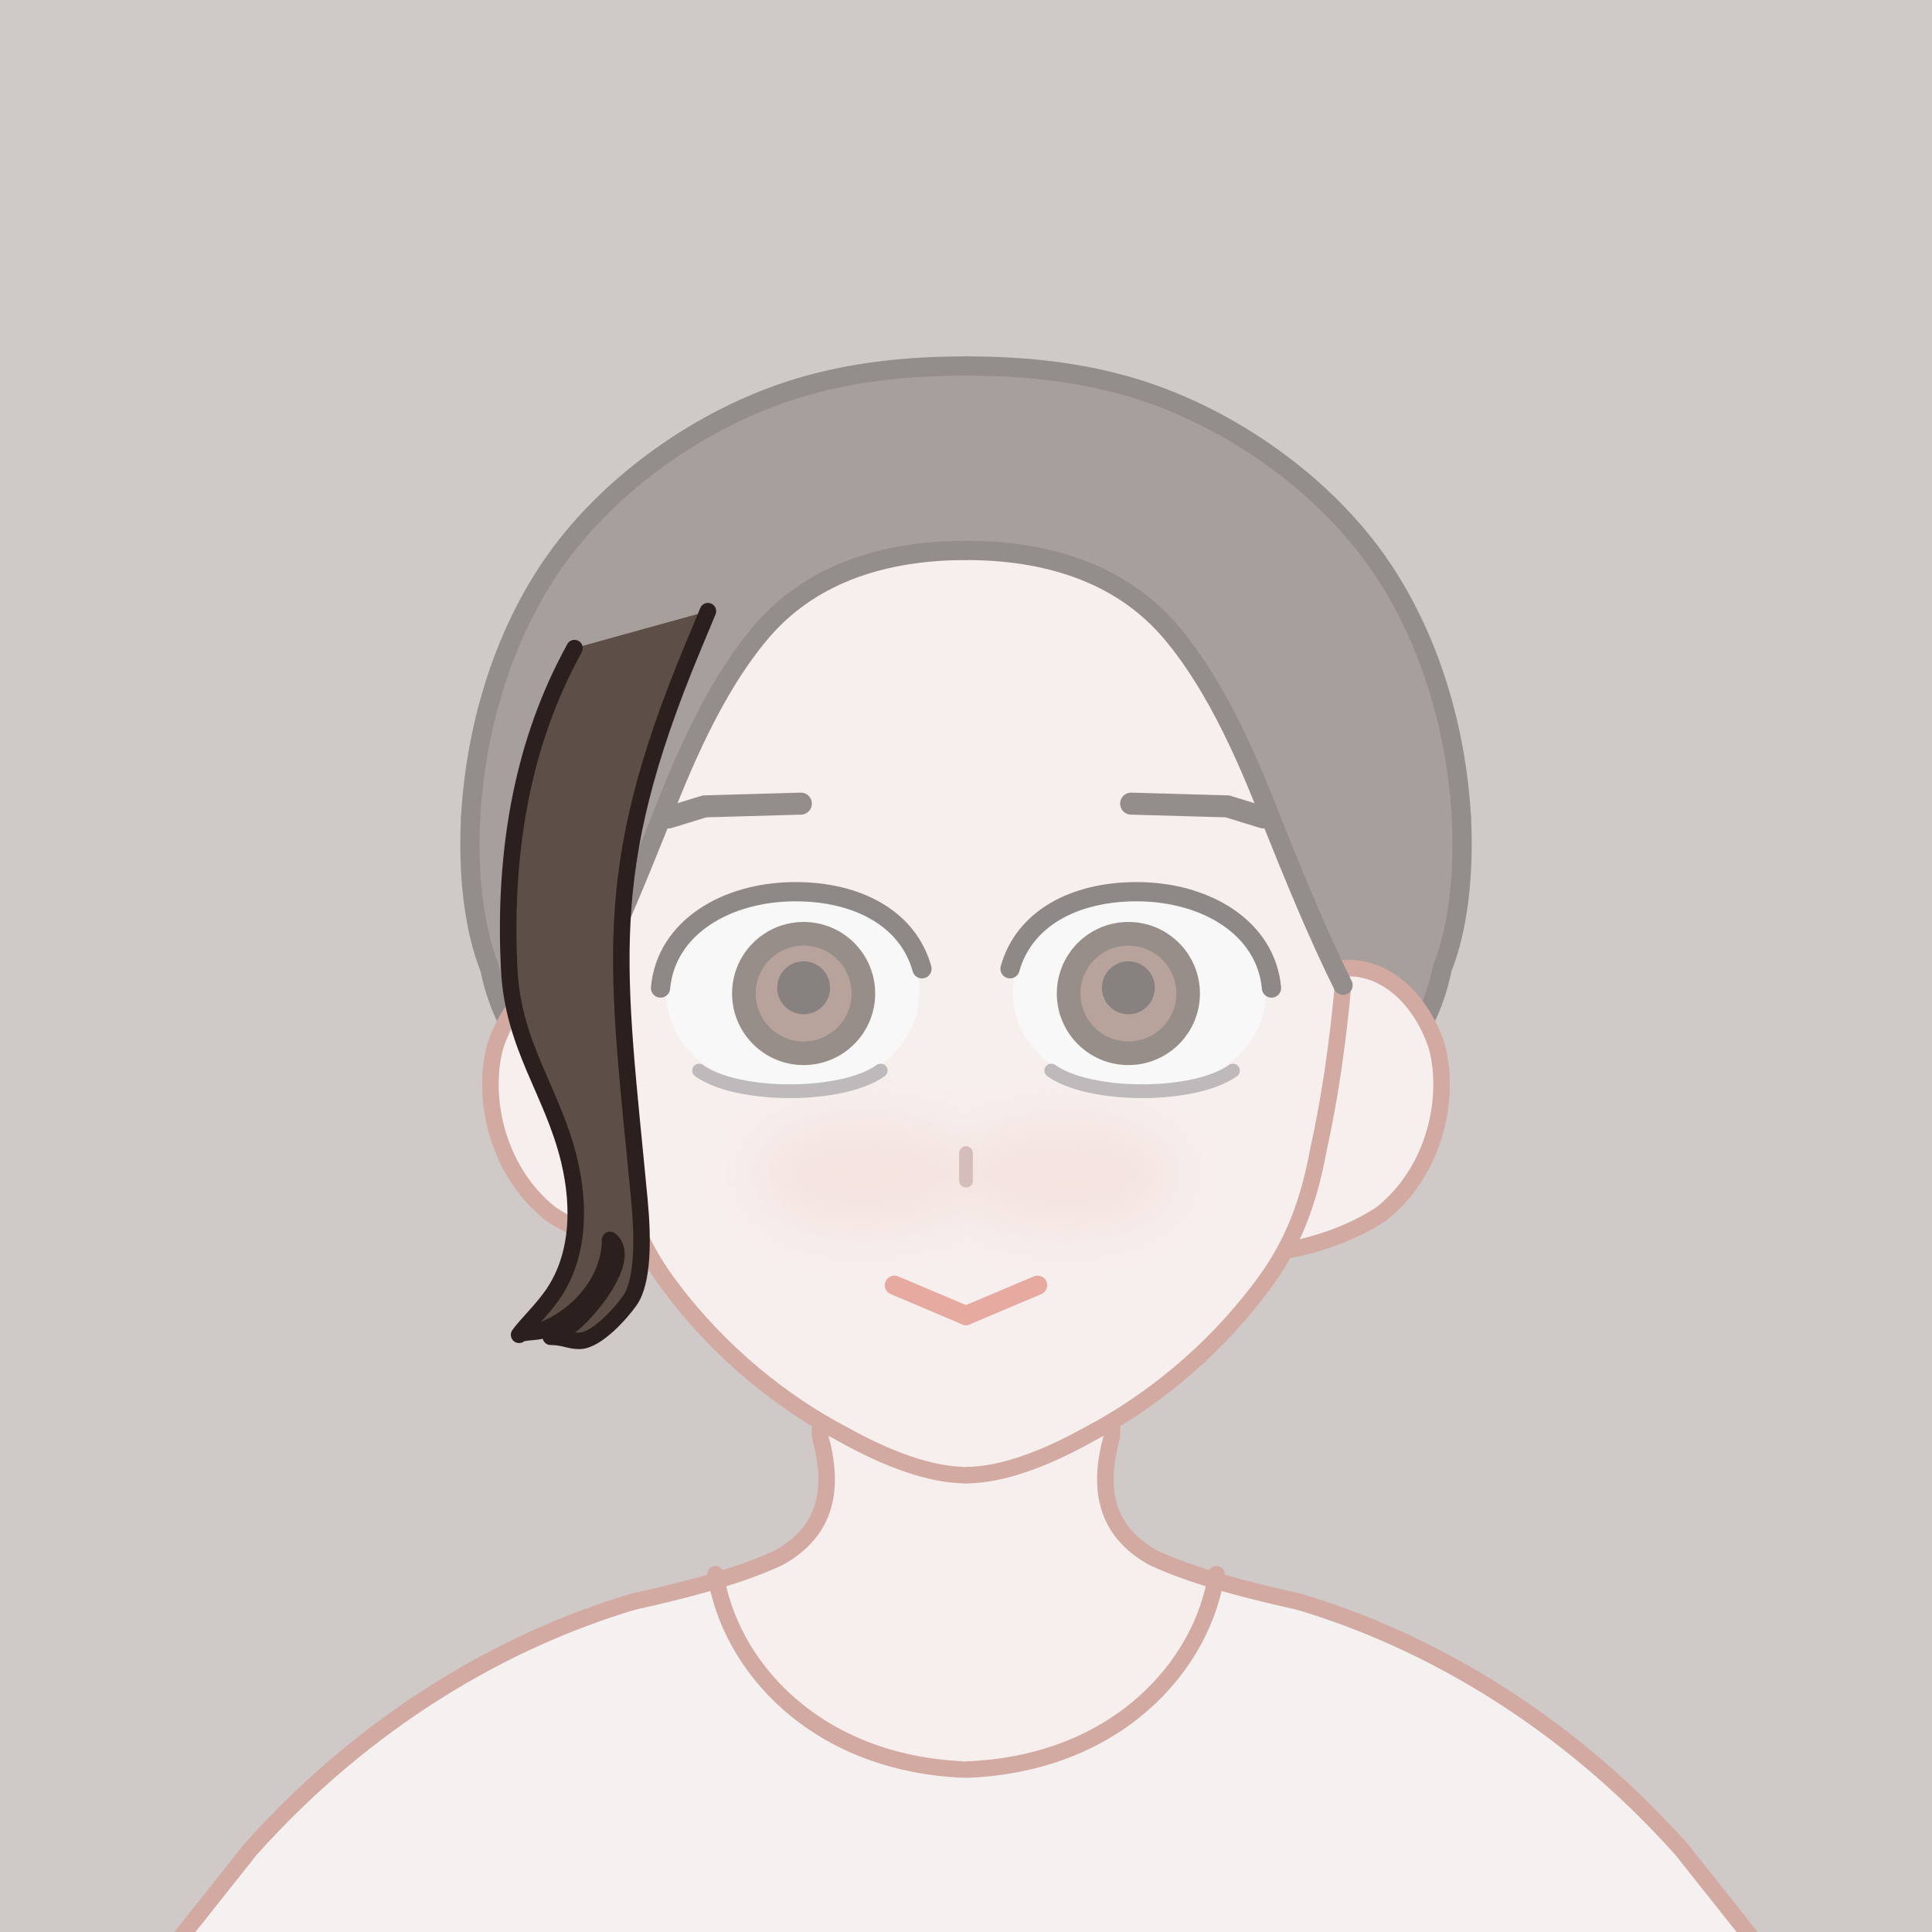
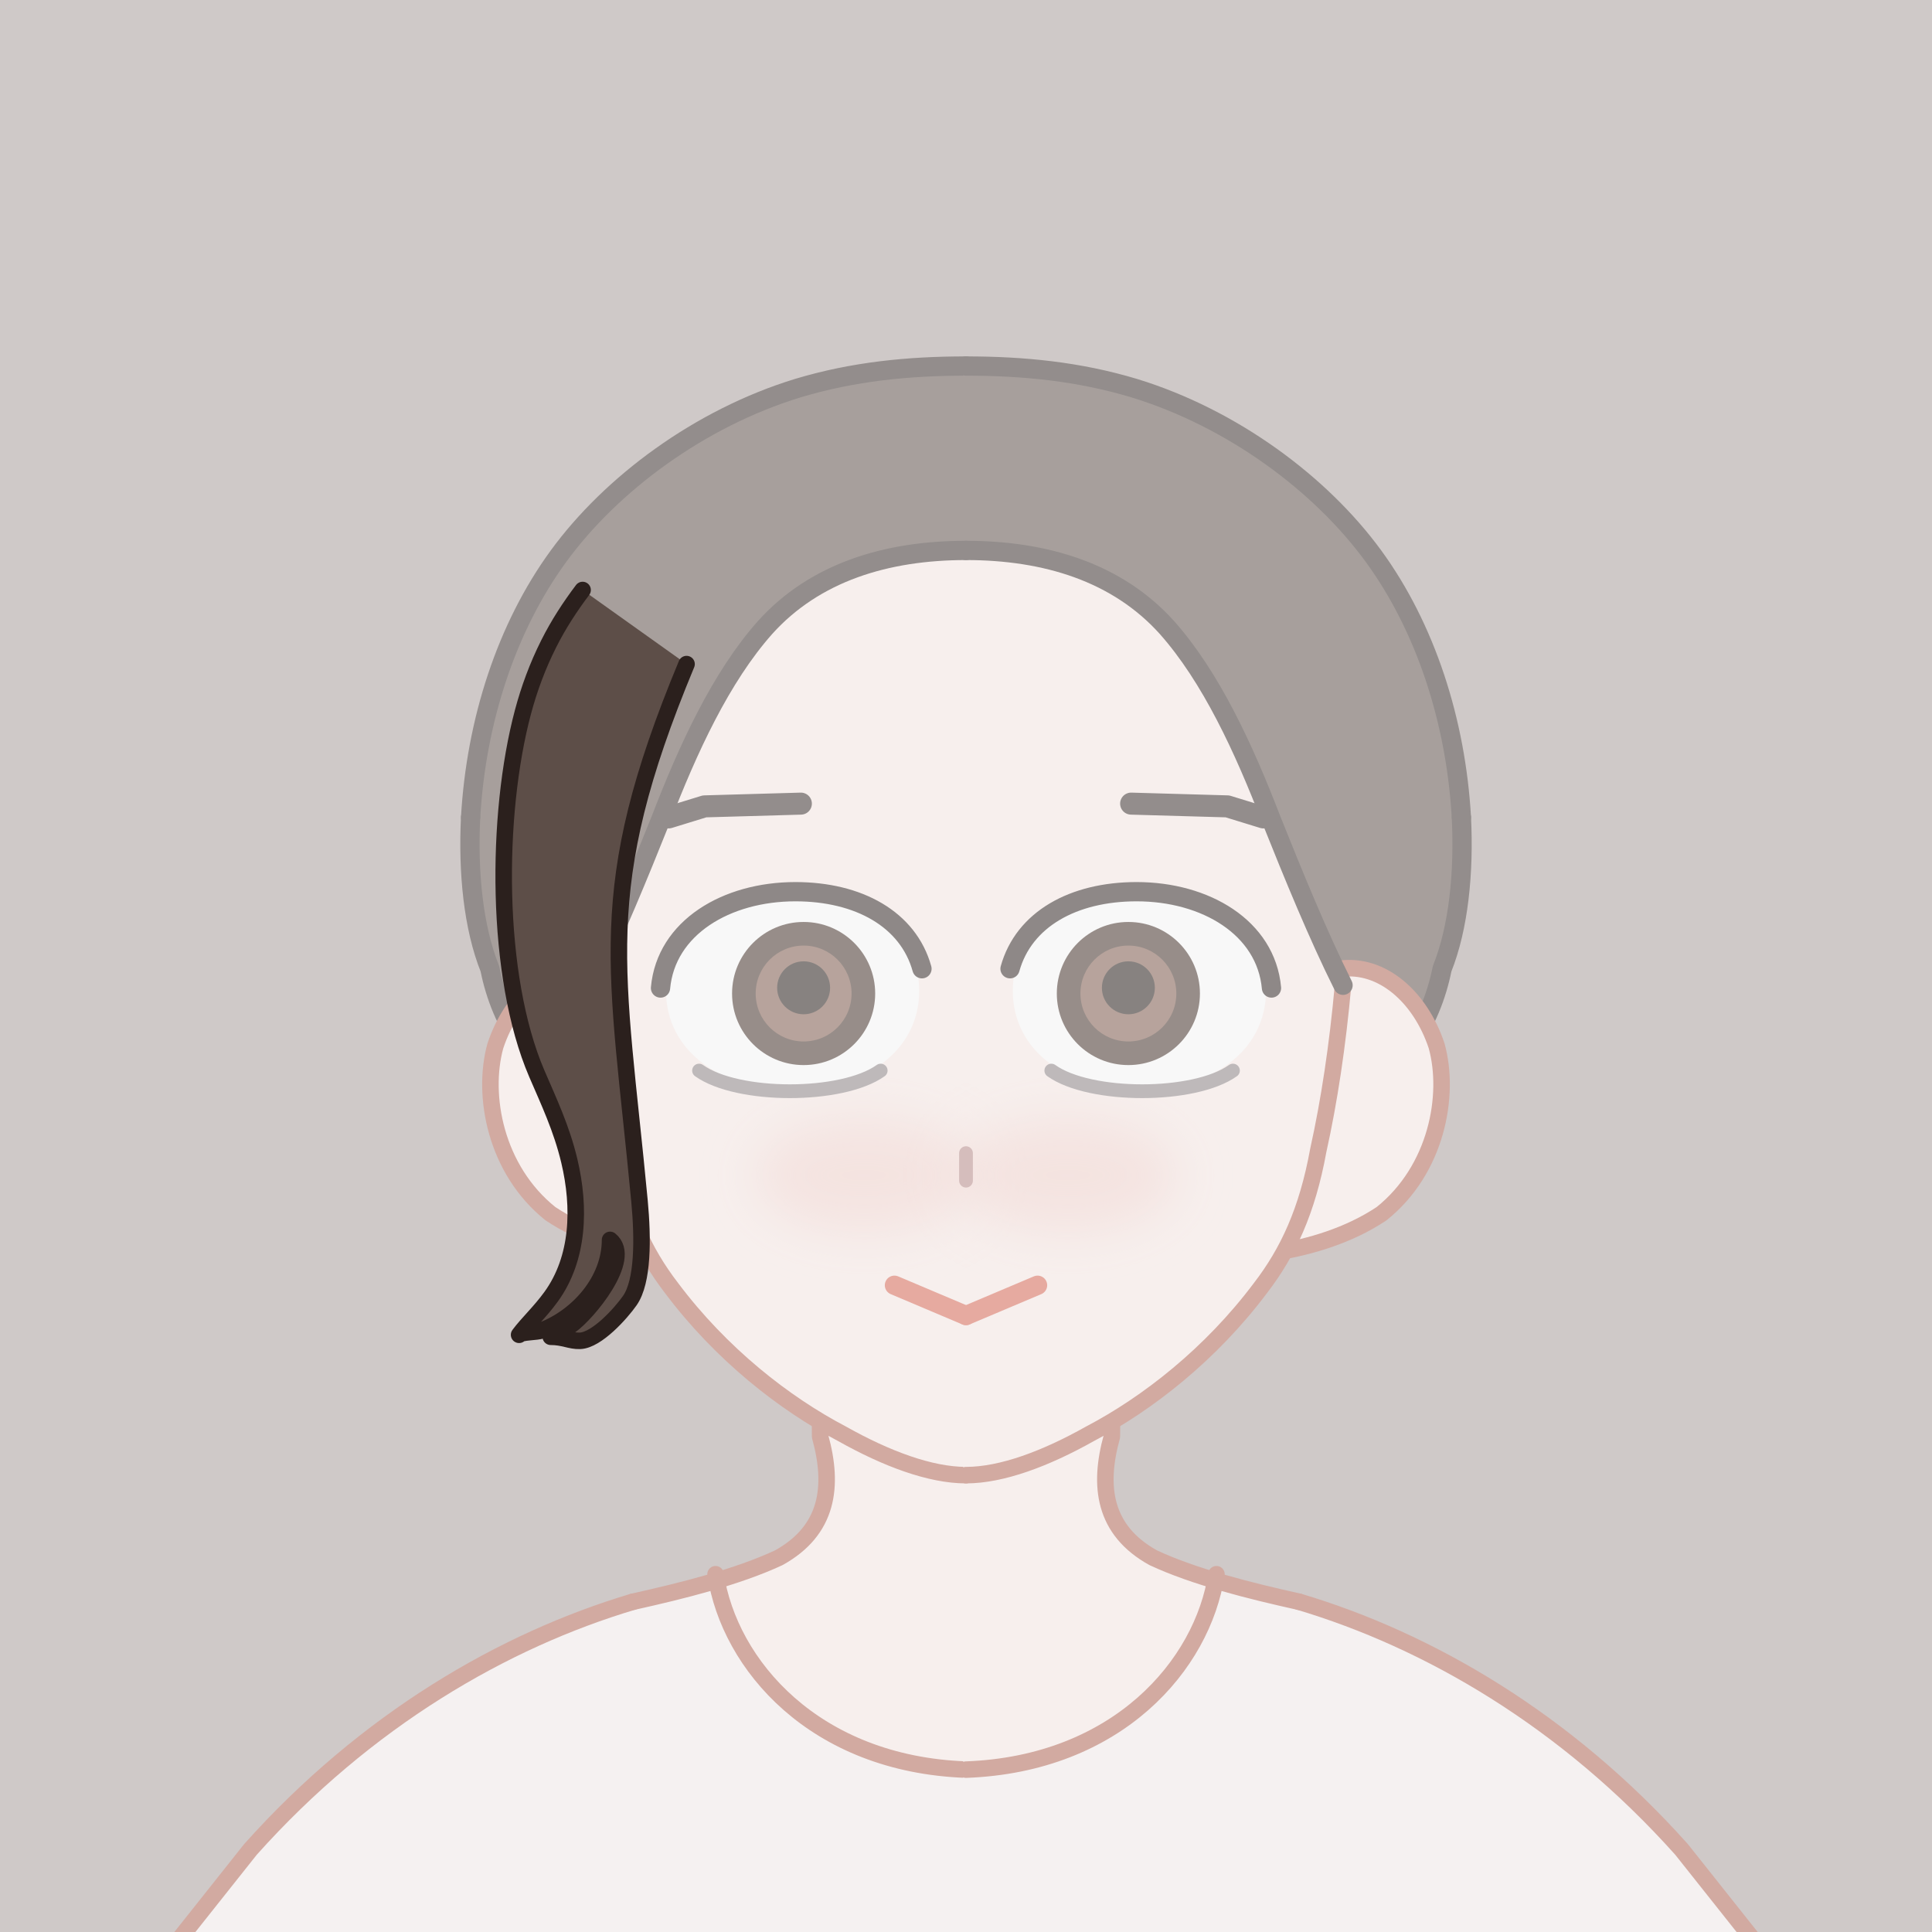
<svg xmlns="http://www.w3.org/2000/svg" width="702" height="702" viewBox="0 0 702 702">
  <defs>
-     <clipPath id="clip-path-1">
+     <clipPath id="clip-path-5">
      <path d="M242 389.2 L386 389.2 L386 464.8 L242 464.8 Z" />
    </clipPath>
    <filter id="filter-1" filterUnits="userSpaceOnUse" x="245" y="377" width="138" height="100" color-interpolation-filters="sRGB">
      <feGaussianBlur in="SourceGraphic" stdDeviation="9" color-interpolation-filters="linearRGB" />
    </filter>
-     <clipPath id="clip-path-2">
+     <clipPath id="clip-path-6">
      <path d="M460 389.2 L316 389.2 L316 464.8 L460 464.8 Z" />
    </clipPath>
    <filter id="filter-2" filterUnits="userSpaceOnUse" x="319" y="377" width="138" height="100" color-interpolation-filters="sRGB">
      <feGaussianBlur in="SourceGraphic" stdDeviation="9" color-interpolation-filters="linearRGB" />
    </filter>
-     <clipPath id="clip-path-3">
+     <clipPath id="clip-path-7">
      <path d="M242 360 C242 338 262 326 288 326 C314 326 334 338 334 360 C334 382 314 396 288 396 C262 396 242 382 242 360 Z" />
    </clipPath>
-     <clipPath id="clip-path-4">
+     <clipPath id="clip-path-8">
      <path d="M460 360 C460 338 440 326 414 326 C388 326 368 338 368 360 C368 382 388 396 414 396 C440 396 460 382 460 360 Z" />
    </clipPath>
  </defs>
  <g id="_ref">
    <g opacity="0.5">
      <rect x="0" y="0" width="702" height="702" fill="#ada19f" />
      <g data-layer="body">
        <g>
          <path d="M260 573 L230 582 C183 596 133 625 91 672 L60 712 L352 712 L352 643 C296 641 265 605 260 573 Z" fill="#f9f2f1" />
          <path d="M296 490 L298 522 C303 540 301 556 283 566 L260 573 C265 605 296 641 352 643 L352 490 Z" fill="#fdeeea" />
          <path d="M230 582 C183 596 133 625 91 672 L64 706" fill="none" stroke="#b46352" stroke-width="6" stroke-linecap="round" stroke-linejoin="round" />
          <path d="M296 500 C298 510 298 516 298 522 C303 540 301 556 283 566 C268 573 248 578 230 582" fill="none" stroke="#b46352" stroke-width="6" stroke-linecap="round" stroke-linejoin="round" />
          <path d="M260 572 C265 605 296 641 351 643" fill="none" stroke="#b46352" stroke-width="6" stroke-linecap="round" stroke-linejoin="round" />
        </g>
        <g>
          <path d="M442 573 L472 582 C519 596 569 625 611 672 L642 712 L350 712 L350 643 C406 641 437 605 442 573 Z" fill="#f9f2f1" />
          <path d="M406 490 L404 522 C399 540 401 556 419 566 L442 573 C437 605 406 641 350 643 L350 490 Z" fill="#fdeeea" />
          <path d="M472 582 C519 596 569 625 611 672 L638 706" fill="none" stroke="#b46352" stroke-width="6" stroke-linecap="round" stroke-linejoin="round" />
          <path d="M406 500 C404 510 404 516 404 522 C399 540 401 556 419 566 C434 573 454 578 472 582" fill="none" stroke="#b46352" stroke-width="6" stroke-linecap="round" stroke-linejoin="round" />
          <path d="M442 572 C437 605 406 641 351 643" fill="none" stroke="#b46352" stroke-width="6" stroke-linecap="round" stroke-linejoin="round" />
        </g>
      </g>
      <g data-layer="hairBase">
        <g>
          <path d="M352 133 L351 133 C330 133 310 135 290 141 C254 152 222 176 203 202 C184 228 173 262 171 297 C170 317 172 337 178 352 C180 362 184 372 190 380 L198 386 L352 386 Z" fill="#5d4e48" />
          <path d="M351 133 C330 133 310 135 290 141 C254 152 222 176 203 202 C184 228 173 262 171 297" fill="none" stroke="#352a27" stroke-width="7" stroke-linecap="round" stroke-linejoin="round" />
          <path d="M171 297 C170 317 172 337 178 352 C180 362 184 372 190 380" fill="none" stroke="#352a27" stroke-width="7" stroke-linecap="round" stroke-linejoin="round" />
        </g>
        <g>
          <path d="M350 133 L351 133 C372 133 392 135 412 141 C448 152 480 176 499 202 C518 228 529 262 531 297 C532 317 530 337 524 352 C522 362 518 372 512 380 L504 386 L350 386 Z" fill="#5d4e48" />
          <path d="M351 133 C372 133 392 135 412 141 C448 152 480 176 499 202 C518 228 529 262 531 297" fill="none" stroke="#352a27" stroke-width="7" stroke-linecap="round" stroke-linejoin="round" />
          <path d="M531 297 C532 317 530 337 524 352 C522 362 518 372 512 380" fill="none" stroke="#352a27" stroke-width="7" stroke-linecap="round" stroke-linejoin="round" />
        </g>
      </g>
      <g data-layer="ear">
        <g>
          <path d="M215 352 C200 350 186 362 180 380 C175 398 180 425 200 441 C212 449 226 453 238 455 L225 380 Z" fill="#fdeeea" />
          <path d="M215 352 C200 350 186 362 180 380 C175 398 180 425 200 441 C212 449 226 453 238 455" fill="none" stroke="#b46352" stroke-width="6" stroke-linecap="round" stroke-linejoin="round" />
        </g>
        <g>
          <path d="M487 352 C502 350 516 362 522 380 C527 398 522 425 502 441 C490 449 476 453 464 455 L477 380 Z" fill="#fdeeea" />
          <path d="M487 352 C502 350 516 362 522 380 C527 398 522 425 502 441 C490 449 476 453 464 455" fill="none" stroke="#b46352" stroke-width="6" stroke-linecap="round" stroke-linejoin="round" />
        </g>
      </g>
      <g data-layer="face">
        <g>
          <path d="M352 200 L351 200 C322 200 296 208 278 228 C262 246 250 272 240 298 C232 318 223 340 214 358 C216 380 219 400 223 418 C227 440 234 455 244 468 C262 492 285 510 306 521 C322 530 338 536 351 536 L352 536 Z" fill="#fdeeea" />
          <path d="M214 358 C216 380 219 400 223 418 C227 440 234 455 244 468 C262 492 285 510 306 521 C322 530 338 536 351 536" fill="none" stroke="#b46352" stroke-width="6" stroke-linecap="round" stroke-linejoin="round" />
        </g>
        <g>
          <path d="M350 200 L351 200 C380 200 406 208 424 228 C440 246 452 272 462 298 C470 318 479 340 488 358 C486 380 483 400 479 418 C475 440 468 455 458 468 C440 492 417 510 396 521 C380 530 364 536 351 536 L350 536 Z" fill="#fdeeea" />
          <path d="M488 358 C486 380 483 400 479 418 C475 440 468 455 458 468 C440 492 417 510 396 521 C380 530 364 536 351 536" fill="none" stroke="#b46352" stroke-width="6" stroke-linecap="round" stroke-linejoin="round" />
        </g>
      </g>
      <g data-layer="makeup">
-         <g clip-path="url(#clip-path-1)">
+         <g clip-path="url(#clip-path-5)">
          <g filter="url(#filter-1)">
            <ellipse cx="314" cy="427" rx="40" ry="21" fill="#f3bfb8" opacity="0.5" />
          </g>
        </g>
-         <g clip-path="url(#clip-path-2)">
+         <g clip-path="url(#clip-path-6)">
          <g filter="url(#filter-2)">
            <ellipse cx="388" cy="427" rx="40" ry="21" fill="#f3bfb8" opacity="0.5" />
          </g>
        </g>
      </g>
      <g data-layer="mouth">
        <line x1="325" y1="467" x2="351" y2="478" fill="none" stroke="#dc6450" stroke-width="7" stroke-linecap="round" stroke-linejoin="round" />
        <line x1="377" y1="467" x2="351" y2="478" fill="none" stroke="#dc6450" stroke-width="7" stroke-linecap="round" stroke-linejoin="round" />
        <line x1="351" y1="419" x2="351" y2="429" fill="none" stroke="#b98a88" stroke-width="5" stroke-linecap="round" />
      </g>
      <g data-layer="eye">
        <path d="M242 360 C242 338 262 326 288 326 C314 326 334 338 334 360 C334 382 314 396 288 396 C262 396 242 382 242 360 Z" fill="#ffffff" />
-         <g clip-path="url(#clip-path-3)">
+         <g clip-path="url(#clip-path-7)">
          <g>
            <circle cx="292" cy="361" r="26" fill="#3e2a22" />
            <circle cx="292" cy="361" r="17.42" fill="#7e5647" />
            <circle cx="292" cy="358.92" r="9.62" fill="#1e1410" />
          </g>
        </g>
        <g>
          <path d="M254 389 C268 399 306 399 320 389" fill="none" stroke="#8b8284" stroke-width="5" stroke-linecap="round" />
          <path d="M240 359 C242 337 264 324 289 324 C312 324 330 334 335 352" fill="none" stroke="#2b201d" stroke-width="7" stroke-linecap="round" stroke-linejoin="round" />
        </g>
        <g>
          <path d="M460 360 C460 338 440 326 414 326 C388 326 368 338 368 360 C368 382 388 396 414 396 C440 396 460 382 460 360 Z" fill="#ffffff" />
-           <g clip-path="url(#clip-path-4)">
+           <g clip-path="url(#clip-path-8)">
            <g>
              <circle cx="410" cy="361" r="26" fill="#3e2a22" />
              <circle cx="410" cy="361" r="17.42" fill="#7e5647" />
              <circle cx="410" cy="358.92" r="9.62" fill="#1e1410" />
            </g>
          </g>
          <g>
            <path d="M448 389 C434 399 396 399 382 389" fill="none" stroke="#8b8284" stroke-width="5" stroke-linecap="round" />
            <path d="M462 359 C460 337 438 324 413 324 C390 324 372 334 367 352" fill="none" stroke="#2b201d" stroke-width="7" stroke-linecap="round" stroke-linejoin="round" />
          </g>
        </g>
      </g>
      <g data-layer="hairLine">
        <path d="M351 200 C322 200 296 208 278 228 C262 246 250 272 240 298 C232 318 223 340 214 358" fill="none" stroke="#352a27" stroke-width="7" stroke-linecap="round" stroke-linejoin="round" />
        <path d="M351 200 C380 200 406 208 424 228 C440 246 452 272 462 298 C470 318 479 340 488 358" fill="none" stroke="#352a27" stroke-width="7" stroke-linecap="round" stroke-linejoin="round" />
      </g>
      <g data-layer="brow">
        <polyline points="243,297 256,293 291,292" fill="none" stroke="#352a27" stroke-width="8" stroke-linecap="round" stroke-linejoin="round" />
        <polyline points="459,297 446,293 411,292" fill="none" stroke="#352a27" stroke-width="8" stroke-linecap="round" stroke-linejoin="round" />
      </g>
    </g>
  </g>
  <g id="half">
-     <path d="M257.221 222.077 L251.618 235.55 C217.308 318.049 224.296 350.923 232.365 436.426 C233.647 450.013 233.697 465.624 228.851 472.566 C225.676 477.113 216.86 486.979 210.734 487.198 C207.232 487.324 204.79 485.724 200.11 485.724 C202.87 483.998 203.883 483.968 207.37 481.556 C213.265 477.478 230.158 457.31 221.665 450.516 C221.665 465.254 210.195 478.255 196.962 483.385 C195.079 484.114 189.264 483.92 188.613 485.005 C191.871 480.661 196.2 476.761 200.242 471.186 C210.351 457.243 210.894 438.769 206.861 421.807 C200.877 396.638 186.377 380.446 184.997 351.892 C183.176 314.195 188.226 276.386 205.188 242.329 C206.311 240.075 207.496 237.798 208.747 235.499" fill="#5d4e48" stroke="#2b201d" stroke-width="6" stroke-linecap="round" stroke-linejoin="round" />
+     <path d="M249.462 241.298 C215.152 323.797 224.296 350.923 232.365 436.426 C233.647 450.013 233.697 465.624 228.851 472.566 C225.676 477.113 216.86 486.979 210.734 487.198 C207.232 487.324 204.79 485.724 200.11 485.724 C202.87 483.998 203.883 483.968 207.37 481.556 C213.265 477.478 230.158 457.31 221.665 450.516 C221.665 465.254 210.195 478.255 196.962 483.385 C195.079 484.114 189.264 483.92 188.613 485.005 C191.871 480.661 196.2 476.761 200.242 471.186 C210.351 457.243 210.894 438.769 206.861 421.807 C204.054 409.999 199.372 400.167 195.05 390.108 C179.83 354.681 180.093 295.955 190 258.782 C192.26 250.302 195.3 242.038 199.358 233.957 C202.939 226.823 207.128 220.428 211.692 214.376" fill="#5d4e48" stroke="#2b201d" stroke-width="6" stroke-linecap="round" stroke-linejoin="round" />
  </g>
</svg>
